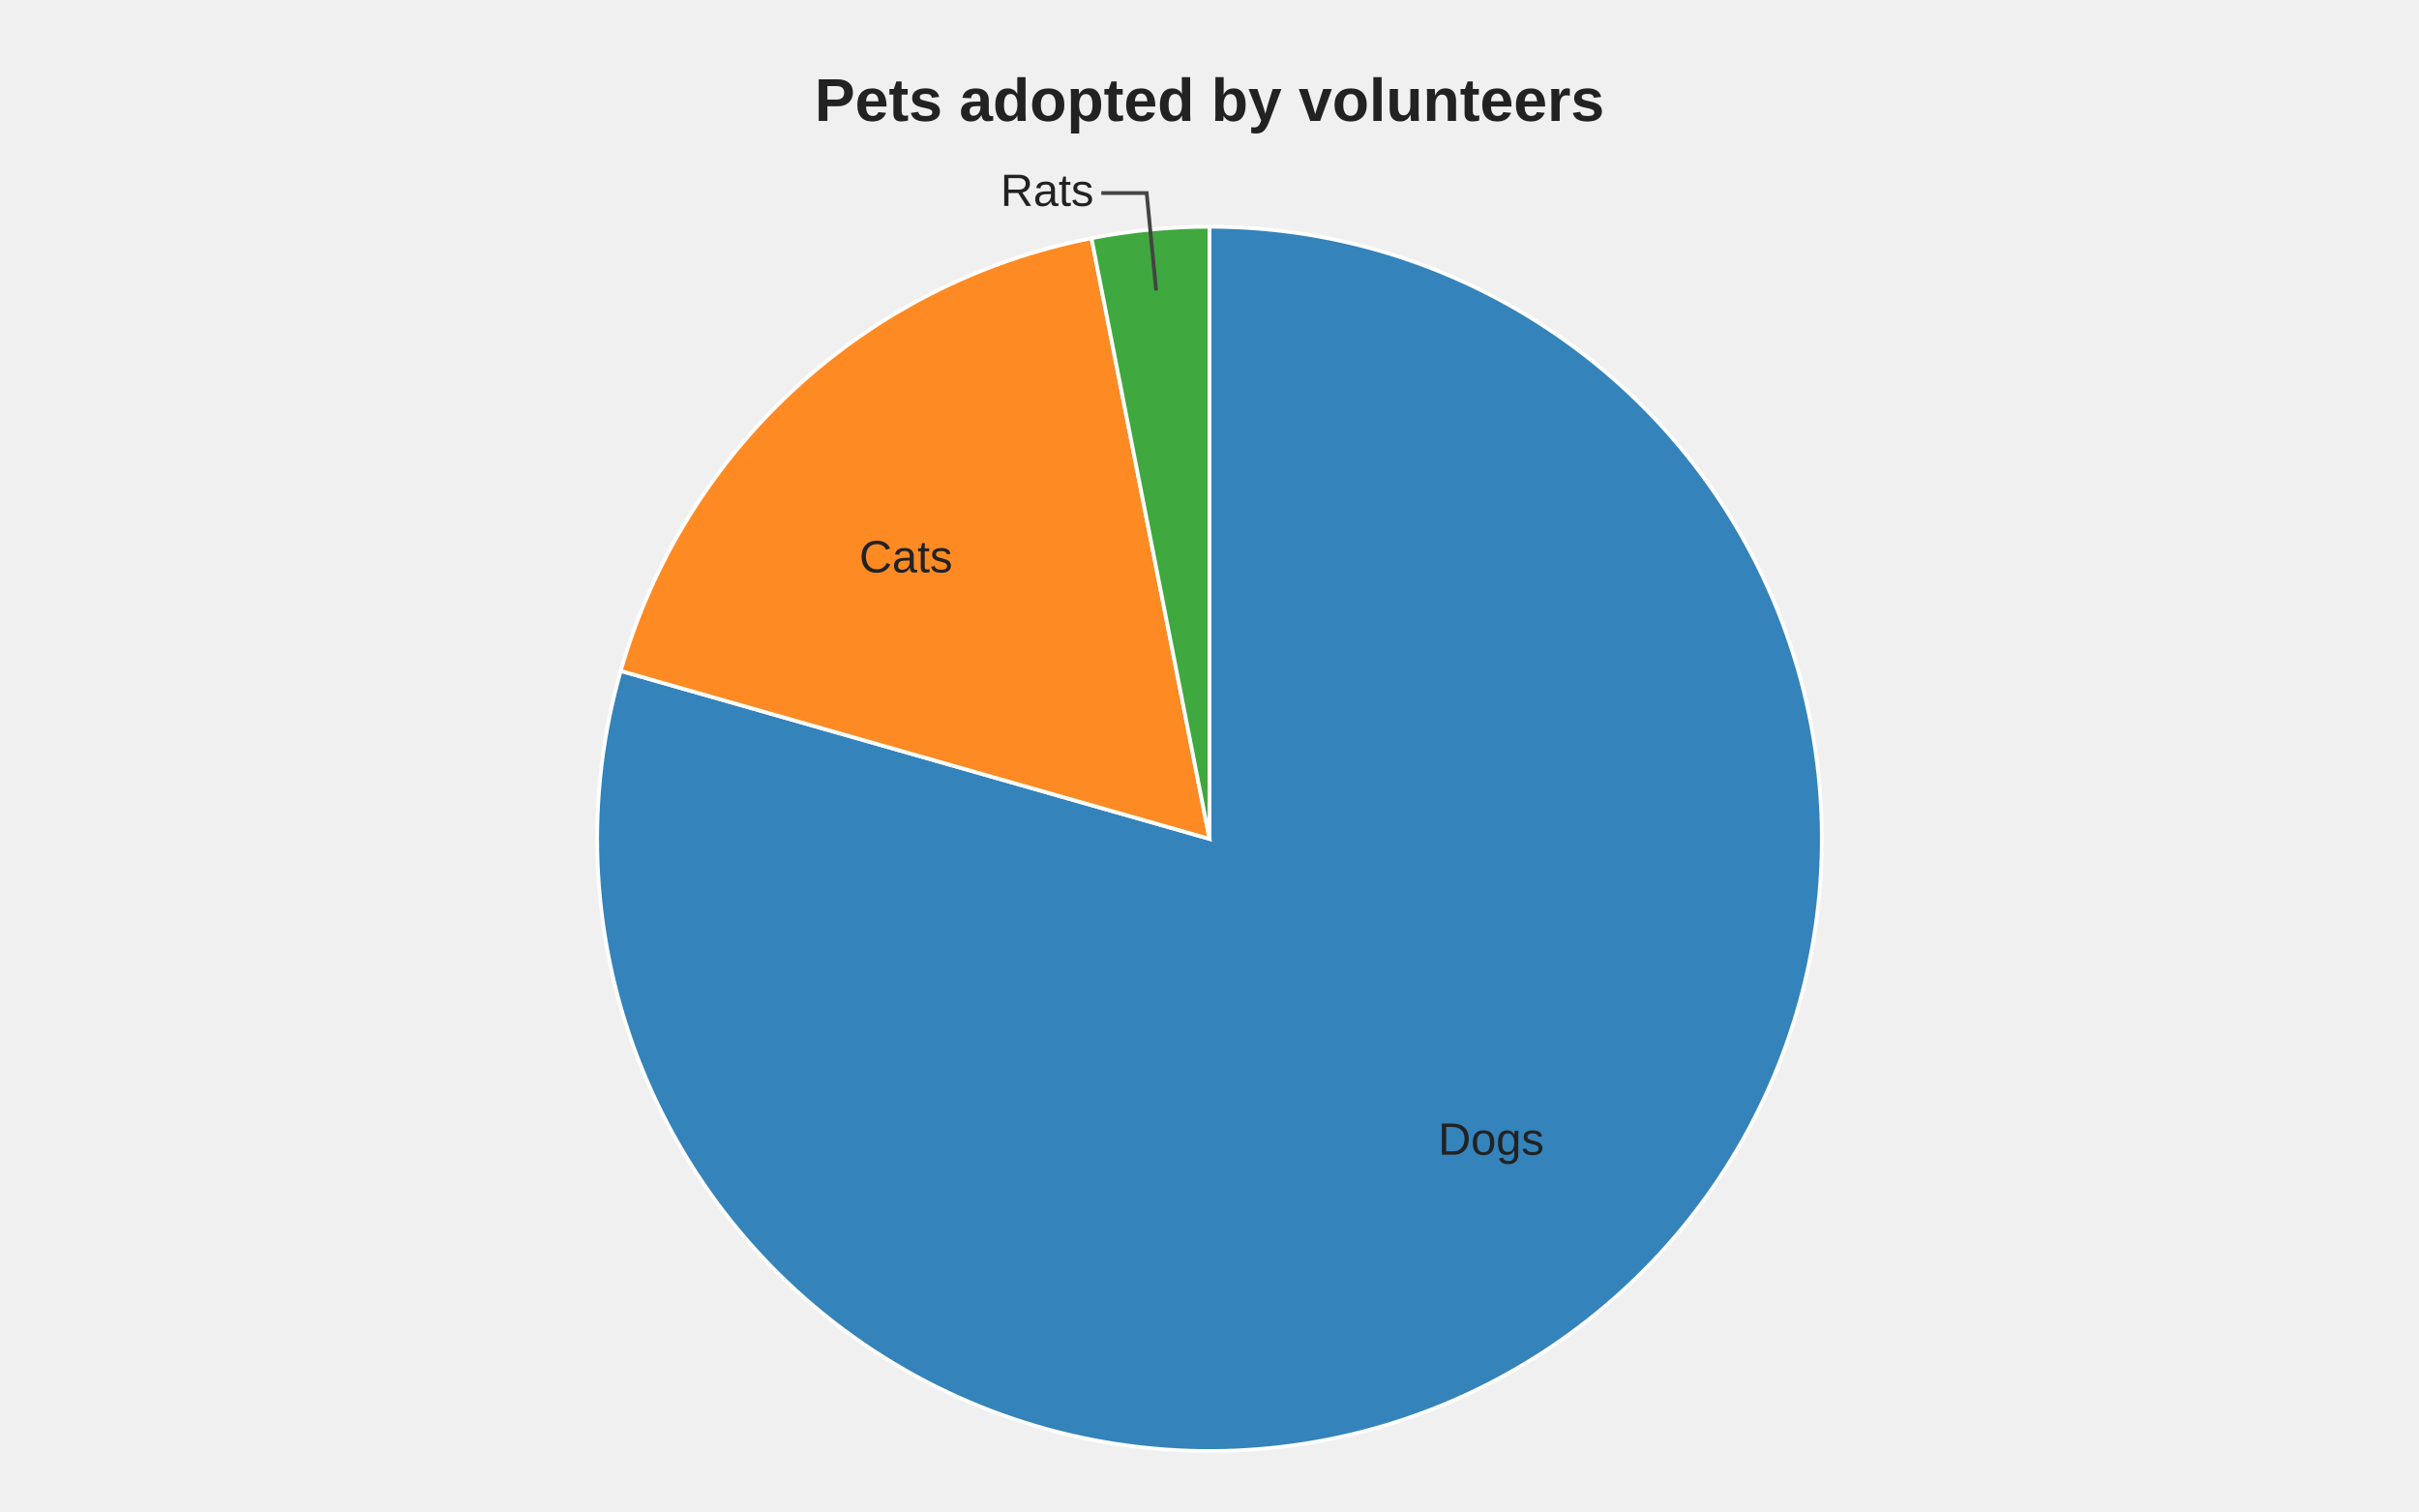
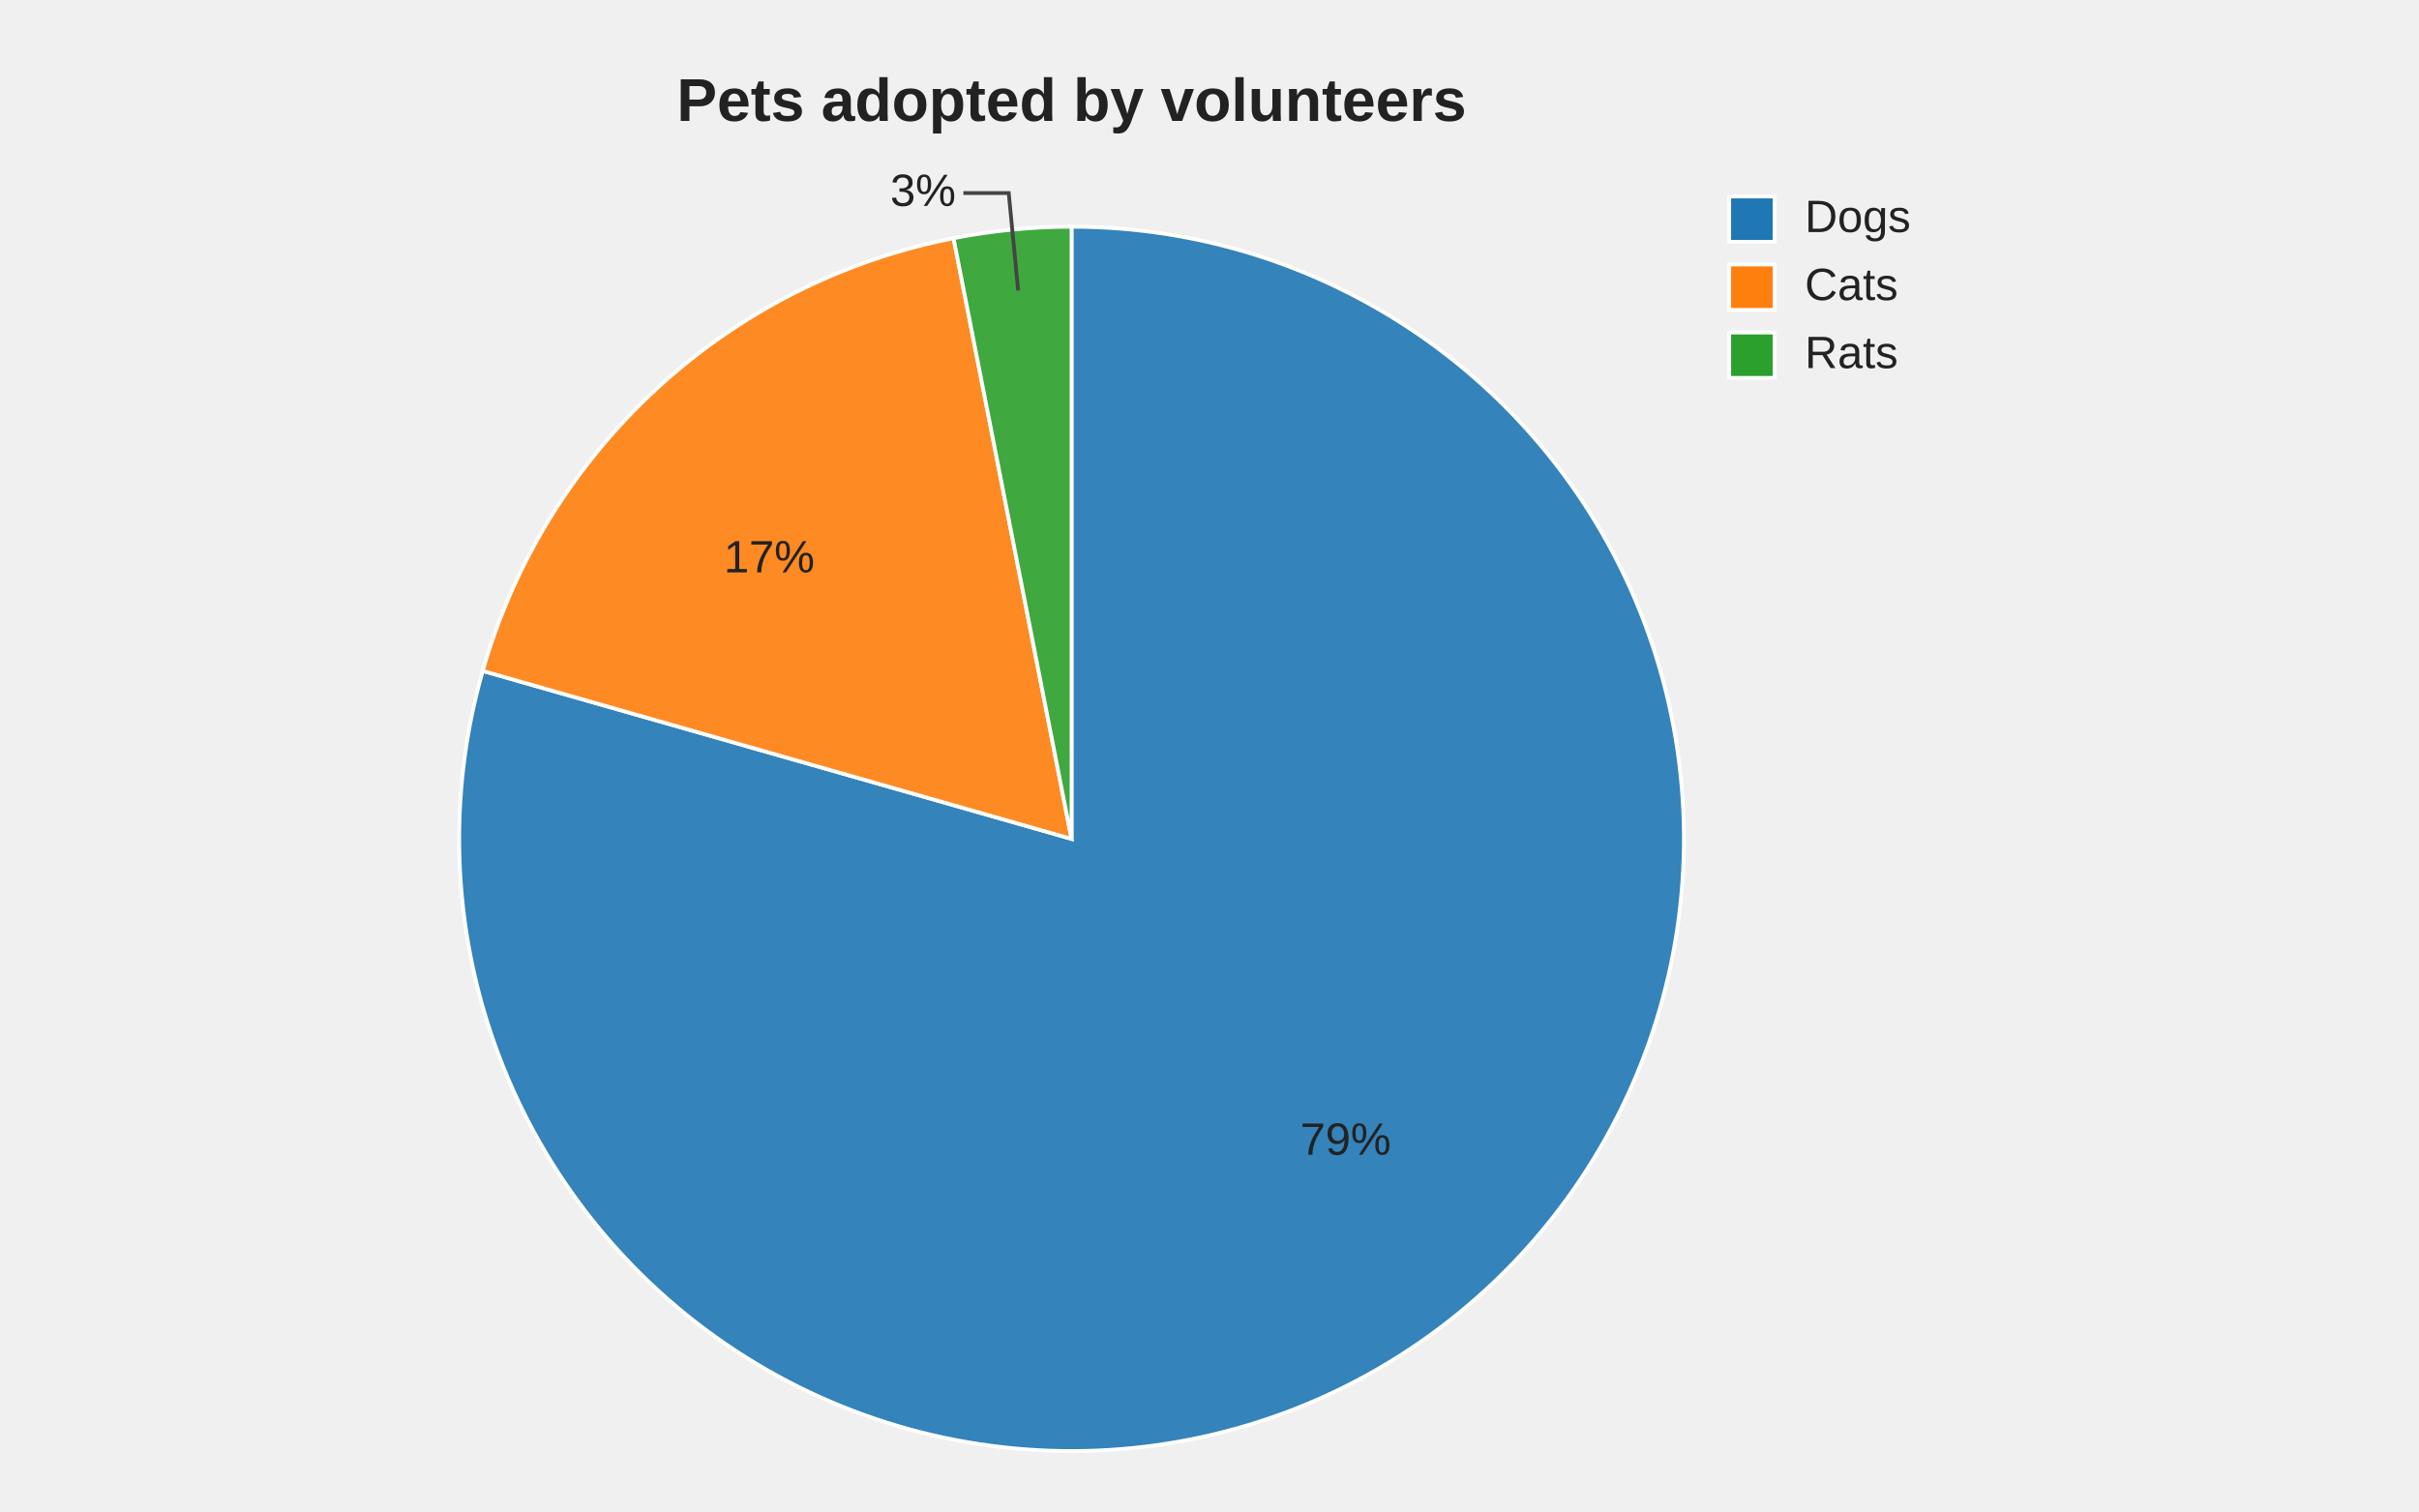
<svg xmlns="http://www.w3.org/2000/svg" width="640" height="400" viewBox="0 0 640 400">
  <style>
    .pie-title { font-family: Arial, sans-serif; font-size: 16px; font-weight: 600; fill: #222; }
    .slice-label { font-family: Arial, sans-serif; font-size: 12px; fill: #222; dominant-baseline: middle; }
    .leader { stroke: #444; stroke-width: 1; fill: none; }
  </style>
-   <text class="pie-title" x="320" y="32" text-anchor="middle">Pets adopted by volunteers</text>
+   <text class="pie-title" x="283.5" y="32" text-anchor="middle">Pets adopted by volunteers</text>
  <g class="pie" aria-label="pie">
-     <path d="M 320 222 L 320.00 60.00 A 162 162 0 1 1 164.22 177.55 Z" fill="#1f77b4" fill-opacity="0.9" stroke="#fff" stroke-width="1" />
-     <text class="slice-label" x="380.50" y="302.18" text-anchor="start">Dogs</text>
-     <path d="M 320 222 L 164.22 177.55 A 162 162 0 0 1 288.78 63.04 Z" fill="#ff7f0e" fill-opacity="0.9" stroke="#fff" stroke-width="1" />
-     <text class="slice-label" x="252.02" y="148.06" text-anchor="end">Cats</text>
-     <path d="M 320 222 L 288.78 63.04 A 162 162 0 0 1 320.00 60.00 Z" fill="#2ca02c" fill-opacity="0.9" stroke="#fff" stroke-width="1" />
-     <path class="leader" d="M 305.88 76.88 L 303.38 51.09 L 291.38 51.09" />
-     <text class="slice-label" x="289.38" y="51.09" text-anchor="end">Rats</text>
+     <path d="M 283.5 222 L 283.50 60.00 A 162 162 0 1 1 127.72 177.55 Z" fill="#1f77b4" fill-opacity="0.9" stroke="#fff" stroke-width="1" />
+     <text class="slice-label" x="344.00" y="302.18" text-anchor="start">79%</text>
+     <path d="M 283.5 222 L 127.72 177.55 A 162 162 0 0 1 252.28 63.04 Z" fill="#ff7f0e" fill-opacity="0.9" stroke="#fff" stroke-width="1" />
+     <text class="slice-label" x="215.52" y="148.06" text-anchor="end">17%</text>
+     <path d="M 283.5 222 L 252.28 63.04 A 162 162 0 0 1 283.50 60.00 Z" fill="#2ca02c" fill-opacity="0.9" stroke="#fff" stroke-width="1" />
+     <path class="leader" d="M 269.38 76.88 L 266.88 51.09 L 254.88 51.09" />
+     <text class="slice-label" x="252.88" y="51.09" text-anchor="end">3%</text>
+   </g>
+   <g class="legend">
+     <rect x="457.5" y="52" width="12" height="12" fill="#1f77b4" stroke="#fff" stroke-width="1" />
+     <text class="slice-label legend-text" x="477.5" y="58" text-anchor="start">Dogs</text>
+     <rect x="457.5" y="70" width="12" height="12" fill="#ff7f0e" stroke="#fff" stroke-width="1" />
+     <text class="slice-label legend-text" x="477.5" y="76" text-anchor="start">Cats</text>
+     <rect x="457.5" y="88" width="12" height="12" fill="#2ca02c" stroke="#fff" stroke-width="1" />
+     <text class="slice-label legend-text" x="477.5" y="94" text-anchor="start">Rats</text>
  </g>
</svg>
